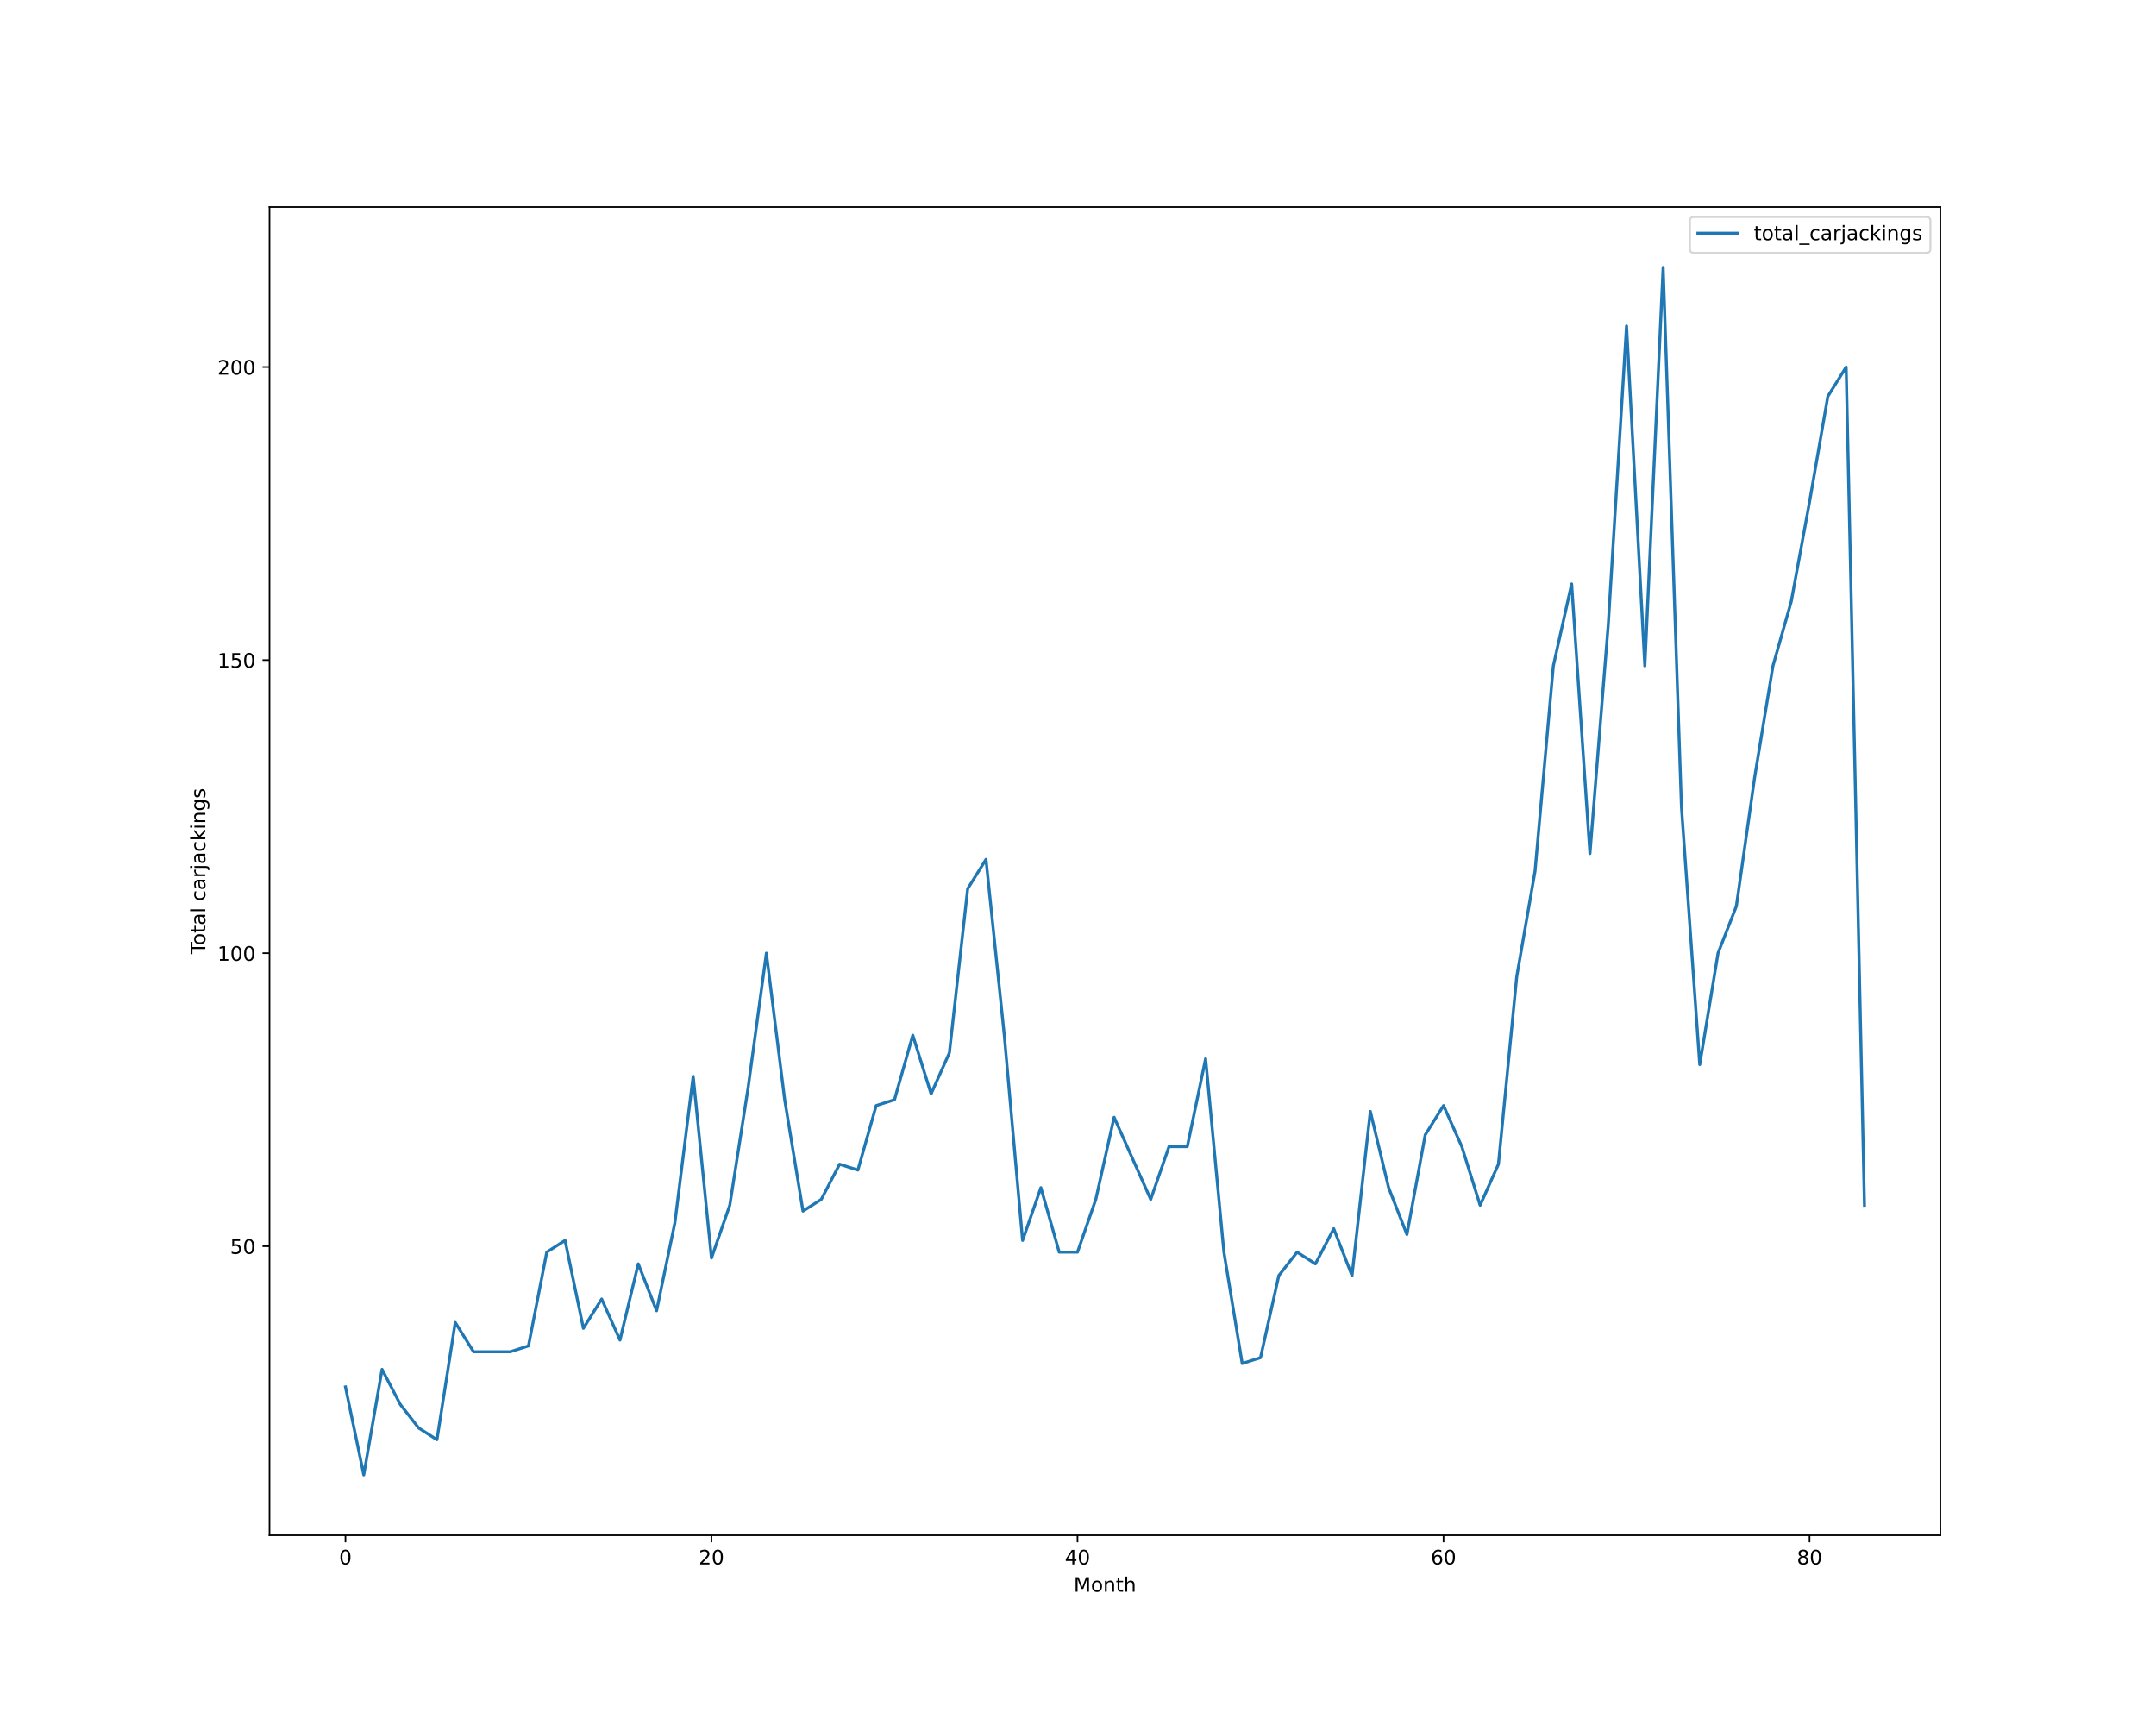
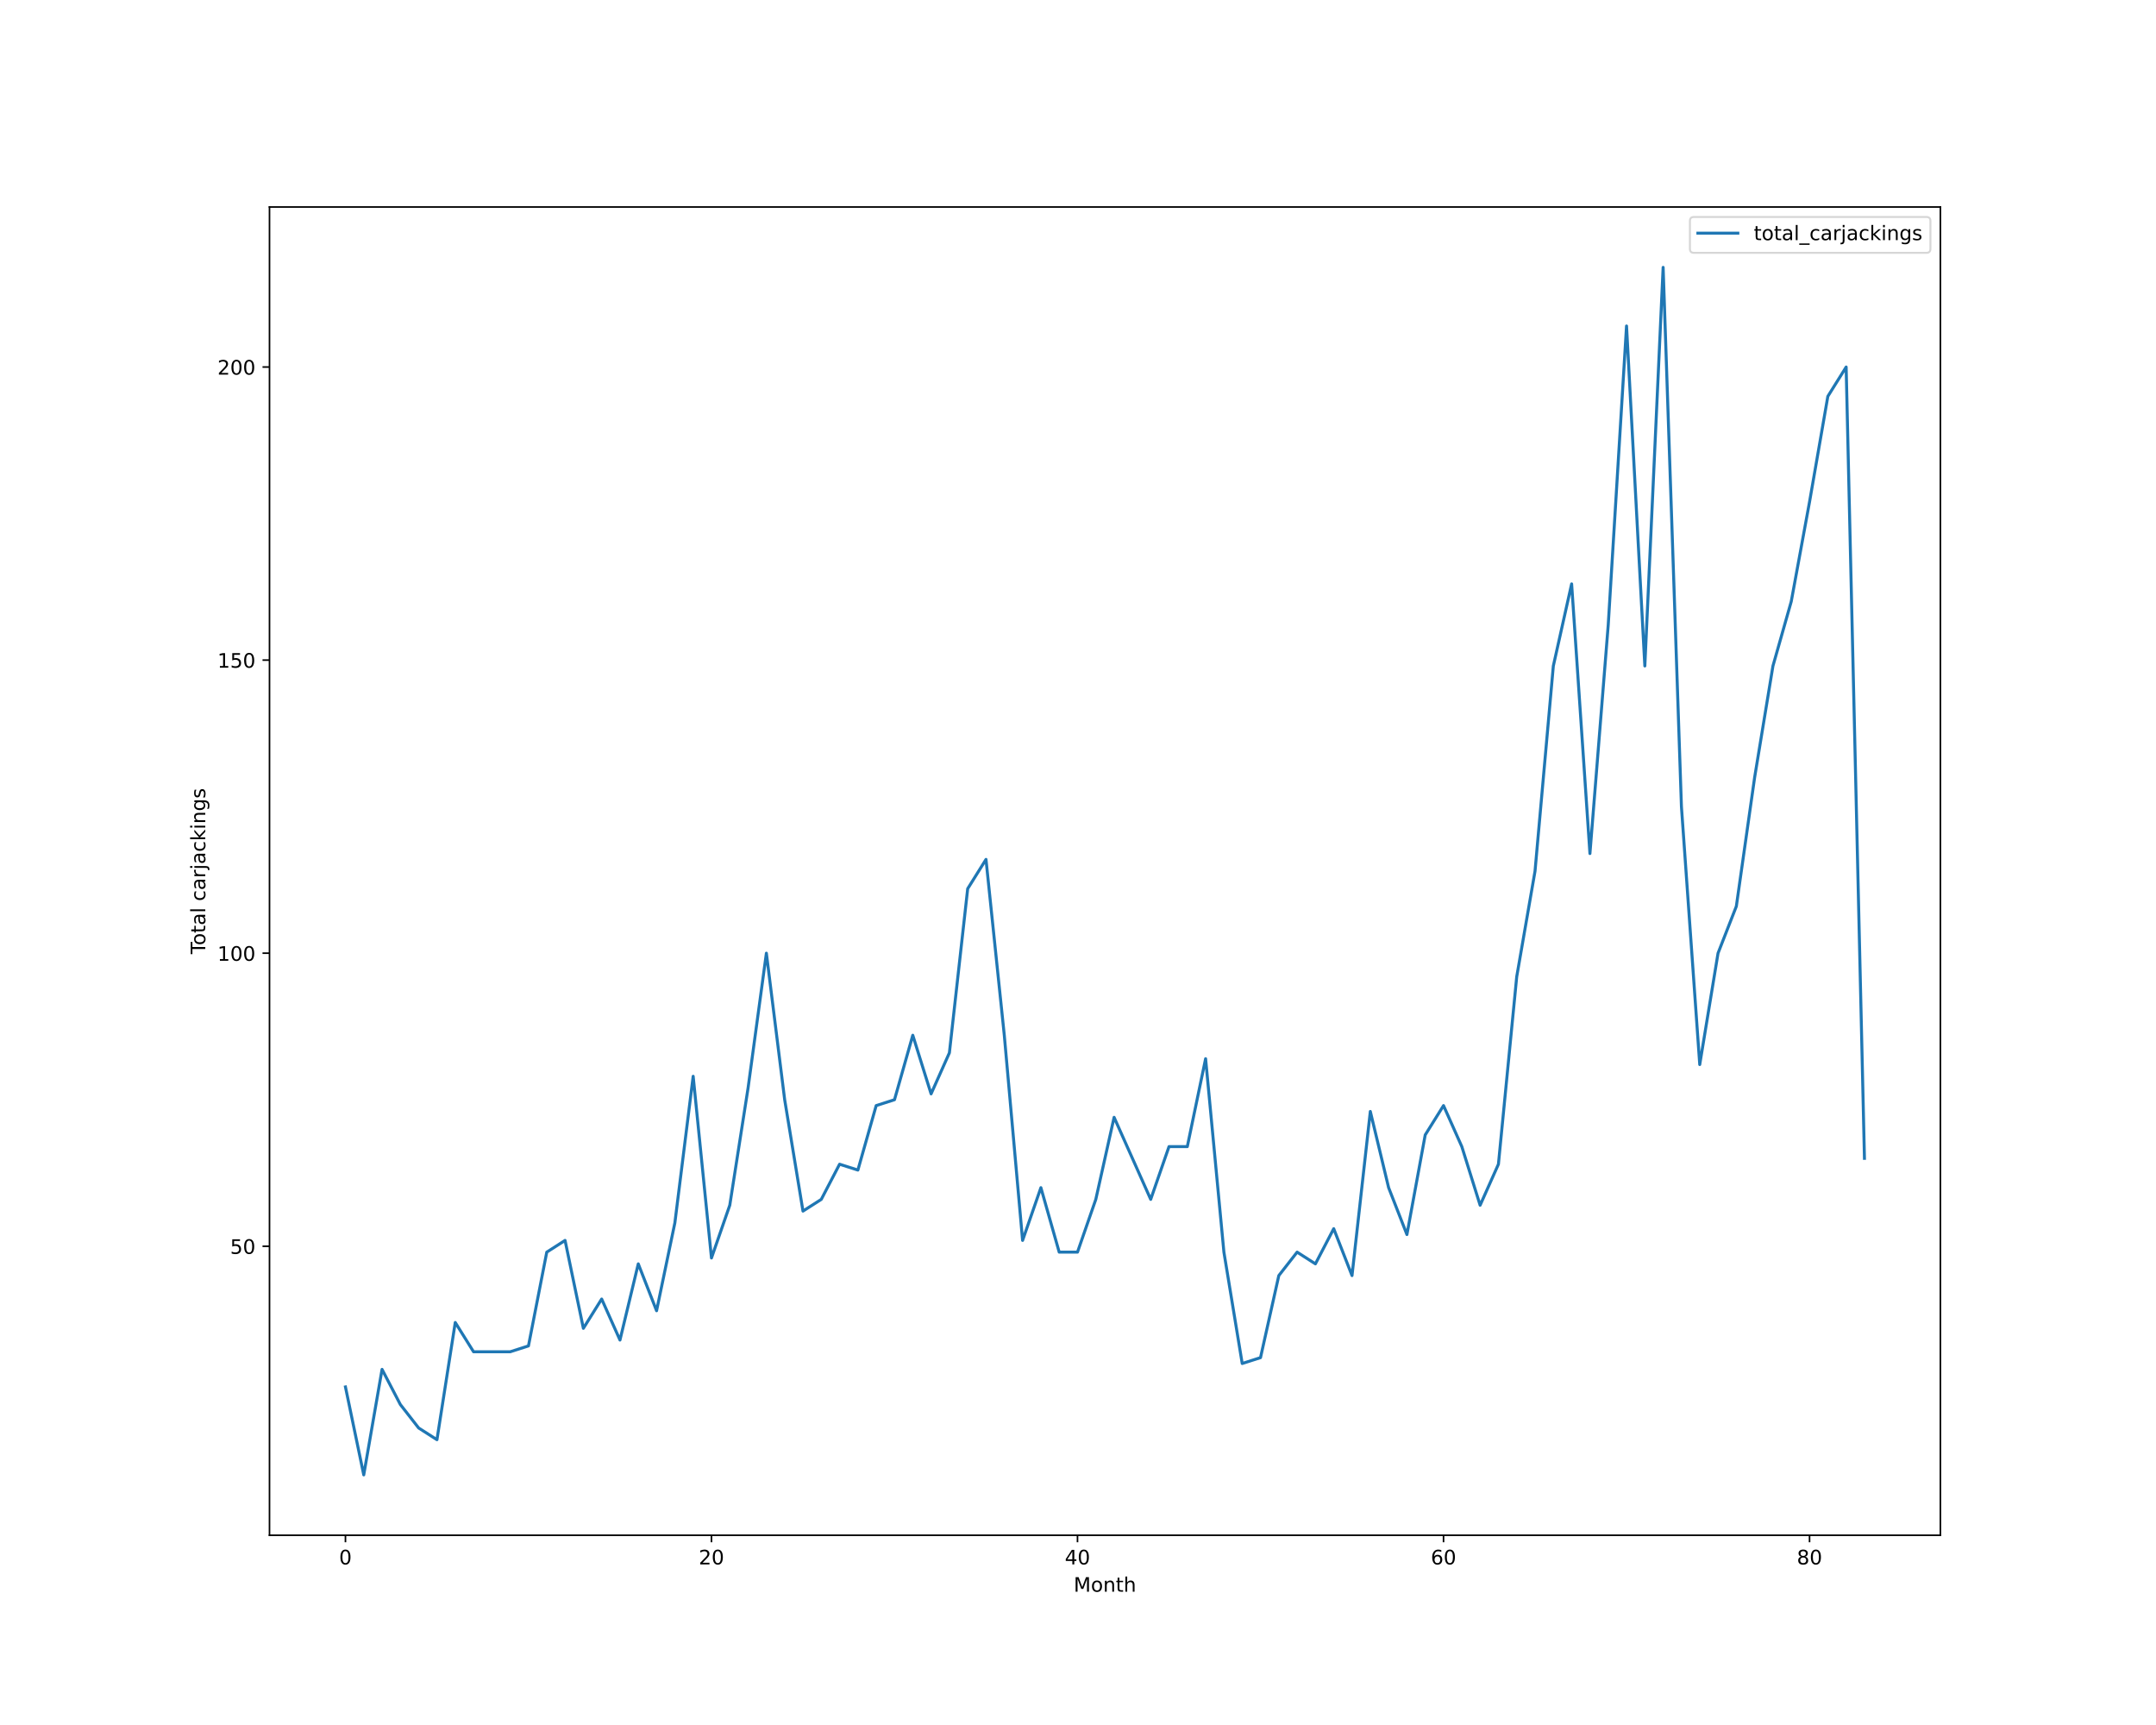
<svg xmlns="http://www.w3.org/2000/svg" xmlns:xlink="http://www.w3.org/1999/xlink" height="864pt" version="1.1" viewBox="0 0 1080 864" width="1080pt">
  <defs>
    <style type="text/css">*{stroke-linecap:butt;stroke-linejoin:round;}</style>
  </defs>
  <g id="figure_1">
    <g id="patch_1">
      <path d="M 0 864  L 1080 864  L 1080 0  L 0 0  z " style="fill:#ffffff;" />
    </g>
    <g id="axes_1">
      <g id="patch_2">
        <path d="M 135 768.96  L 972 768.96  L 972 103.68  L 135 103.68  z " style="fill:#ffffff;" />
      </g>
      <g id="matplotlib.axis_1">
        <g id="xtick_1">
          <g id="line2d_1">
            <defs>
-               <path d="M 0 0  L 0 3.5  " id="mf9a199f970" style="stroke:#000000;stroke-width:0.8;" />
-             </defs>
-             <g>
-               <use style="stroke:#000000;stroke-width:0.8;" x="173.045" xlink:href="#mf9a199f970" y="768.96" />
+               <path d="M 0 0  L 0 3.5  " id="m5104689503" style="stroke:#000000;stroke-width:0.8;" />
+             </defs>
+             <g>
+               <use style="stroke:#000000;stroke-width:0.8;" x="173.045" xlink:href="#m5104689503" y="768.96" />
            </g>
          </g>
          <g id="text_1">
            <g transform="translate(169.8642 783.5584)scale(0.1 -0.1)">
              <defs>
                <path d="M 2034 4250  Q 1547 4250 1301 3770  Q 1056 3291 1056 2328  Q 1056 1369 1301 889  Q 1547 409 2034 409  Q 2525 409 2770 889  Q 3016 1369 3016 2328  Q 3016 3291 2770 3770  Q 2525 4250 2034 4250  z M 2034 4750  Q 2819 4750 3233 4129  Q 3647 3509 3647 2328  Q 3647 1150 3233 529  Q 2819 -91 2034 -91  Q 1250 -91 836 529  Q 422 1150 422 2328  Q 422 3509 836 4129  Q 1250 4750 2034 4750  z " id="DejaVuSans-30" transform="scale(0.015625)" />
              </defs>
              <use xlink:href="#DejaVuSans-30" />
            </g>
          </g>
        </g>
        <g id="xtick_2">
          <g id="line2d_2">
            <g>
-               <use style="stroke:#000000;stroke-width:0.8;" x="356.397" xlink:href="#mf9a199f970" y="768.96" />
+               <use style="stroke:#000000;stroke-width:0.8;" x="356.397" xlink:href="#m5104689503" y="768.96" />
            </g>
          </g>
          <g id="text_2">
            <g transform="translate(350.0345 783.5584)scale(0.1 -0.1)">
              <defs>
                <path d="M 1228 531  L 3431 531  L 3431 0  L 469 0  L 469 531  Q 828 903 1448 1529  Q 2069 2156 2228 2338  Q 2531 2678 2651 2914  Q 2772 3150 2772 3378  Q 2772 3750 2511 3984  Q 2250 4219 1831 4219  Q 1534 4219 1204 4116  Q 875 4013 500 3803  L 500 4441  Q 881 4594 1212 4672  Q 1544 4750 1819 4750  Q 2544 4750 2975 4387  Q 3406 4025 3406 3419  Q 3406 3131 3298 2873  Q 3191 2616 2906 2266  Q 2828 2175 2409 1742  Q 1991 1309 1228 531  z " id="DejaVuSans-32" transform="scale(0.015625)" />
              </defs>
              <use xlink:href="#DejaVuSans-32" />
              <use x="63.623" xlink:href="#DejaVuSans-30" />
            </g>
          </g>
        </g>
        <g id="xtick_3">
          <g id="line2d_3">
            <g>
-               <use style="stroke:#000000;stroke-width:0.8;" x="539.749" xlink:href="#mf9a199f970" y="768.96" />
+               <use style="stroke:#000000;stroke-width:0.8;" x="539.749" xlink:href="#m5104689503" y="768.96" />
            </g>
          </g>
          <g id="text_3">
            <g transform="translate(533.3861 783.5584)scale(0.1 -0.1)">
              <defs>
                <path d="M 2419 4116  L 825 1625  L 2419 1625  L 2419 4116  z M 2253 4666  L 3047 4666  L 3047 1625  L 3713 1625  L 3713 1100  L 3047 1100  L 3047 0  L 2419 0  L 2419 1100  L 313 1100  L 313 1709  L 2253 4666  z " id="DejaVuSans-34" transform="scale(0.015625)" />
              </defs>
              <use xlink:href="#DejaVuSans-34" />
              <use x="63.623" xlink:href="#DejaVuSans-30" />
            </g>
          </g>
        </g>
        <g id="xtick_4">
          <g id="line2d_4">
            <g>
-               <use style="stroke:#000000;stroke-width:0.8;" x="723.1" xlink:href="#mf9a199f970" y="768.96" />
+               <use style="stroke:#000000;stroke-width:0.8;" x="723.1" xlink:href="#m5104689503" y="768.96" />
            </g>
          </g>
          <g id="text_4">
            <g transform="translate(716.7377 783.5584)scale(0.1 -0.1)">
              <defs>
                <path d="M 2113 2584  Q 1688 2584 1439 2293  Q 1191 2003 1191 1497  Q 1191 994 1439 701  Q 1688 409 2113 409  Q 2538 409 2786 701  Q 3034 994 3034 1497  Q 3034 2003 2786 2293  Q 2538 2584 2113 2584  z M 3366 4563  L 3366 3988  Q 3128 4100 2886 4159  Q 2644 4219 2406 4219  Q 1781 4219 1451 3797  Q 1122 3375 1075 2522  Q 1259 2794 1537 2939  Q 1816 3084 2150 3084  Q 2853 3084 3261 2657  Q 3669 2231 3669 1497  Q 3669 778 3244 343  Q 2819 -91 2113 -91  Q 1303 -91 875 529  Q 447 1150 447 2328  Q 447 3434 972 4092  Q 1497 4750 2381 4750  Q 2619 4750 2861 4703  Q 3103 4656 3366 4563  z " id="DejaVuSans-36" transform="scale(0.015625)" />
              </defs>
              <use xlink:href="#DejaVuSans-36" />
              <use x="63.623" xlink:href="#DejaVuSans-30" />
            </g>
          </g>
        </g>
        <g id="xtick_5">
          <g id="line2d_5">
            <g>
-               <use style="stroke:#000000;stroke-width:0.8;" x="906.452" xlink:href="#mf9a199f970" y="768.96" />
+               <use style="stroke:#000000;stroke-width:0.8;" x="906.452" xlink:href="#m5104689503" y="768.96" />
            </g>
          </g>
          <g id="text_5">
            <g transform="translate(900.0893 783.5584)scale(0.1 -0.1)">
              <defs>
                <path d="M 2034 2216  Q 1584 2216 1326 1975  Q 1069 1734 1069 1313  Q 1069 891 1326 650  Q 1584 409 2034 409  Q 2484 409 2743 651  Q 3003 894 3003 1313  Q 3003 1734 2745 1975  Q 2488 2216 2034 2216  z M 1403 2484  Q 997 2584 770 2862  Q 544 3141 544 3541  Q 544 4100 942 4425  Q 1341 4750 2034 4750  Q 2731 4750 3128 4425  Q 3525 4100 3525 3541  Q 3525 3141 3298 2862  Q 3072 2584 2669 2484  Q 3125 2378 3379 2068  Q 3634 1759 3634 1313  Q 3634 634 3220 271  Q 2806 -91 2034 -91  Q 1263 -91 848 271  Q 434 634 434 1313  Q 434 1759 690 2068  Q 947 2378 1403 2484  z M 1172 3481  Q 1172 3119 1398 2916  Q 1625 2713 2034 2713  Q 2441 2713 2670 2916  Q 2900 3119 2900 3481  Q 2900 3844 2670 4047  Q 2441 4250 2034 4250  Q 1625 4250 1398 4047  Q 1172 3844 1172 3481  z " id="DejaVuSans-38" transform="scale(0.015625)" />
              </defs>
              <use xlink:href="#DejaVuSans-38" />
              <use x="63.623" xlink:href="#DejaVuSans-30" />
            </g>
          </g>
        </g>
        <g id="text_6">
          <g transform="translate(537.8289 797.2366)scale(0.1 -0.1)">
            <defs>
              <path d="M 628 4666  L 1569 4666  L 2759 1491  L 3956 4666  L 4897 4666  L 4897 0  L 4281 0  L 4281 4097  L 3078 897  L 2444 897  L 1241 4097  L 1241 0  L 628 0  L 628 4666  z " id="DejaVuSans-4d" transform="scale(0.015625)" />
              <path d="M 1959 3097  Q 1497 3097 1228 2736  Q 959 2375 959 1747  Q 959 1119 1226 758  Q 1494 397 1959 397  Q 2419 397 2687 759  Q 2956 1122 2956 1747  Q 2956 2369 2687 2733  Q 2419 3097 1959 3097  z M 1959 3584  Q 2709 3584 3137 3096  Q 3566 2609 3566 1747  Q 3566 888 3137 398  Q 2709 -91 1959 -91  Q 1206 -91 779 398  Q 353 888 353 1747  Q 353 2609 779 3096  Q 1206 3584 1959 3584  z " id="DejaVuSans-6f" transform="scale(0.015625)" />
              <path d="M 3513 2113  L 3513 0  L 2938 0  L 2938 2094  Q 2938 2591 2744 2837  Q 2550 3084 2163 3084  Q 1697 3084 1428 2787  Q 1159 2491 1159 1978  L 1159 0  L 581 0  L 581 3500  L 1159 3500  L 1159 2956  Q 1366 3272 1645 3428  Q 1925 3584 2291 3584  Q 2894 3584 3203 3211  Q 3513 2838 3513 2113  z " id="DejaVuSans-6e" transform="scale(0.015625)" />
              <path d="M 1172 4494  L 1172 3500  L 2356 3500  L 2356 3053  L 1172 3053  L 1172 1153  Q 1172 725 1289 603  Q 1406 481 1766 481  L 2356 481  L 2356 0  L 1766 0  Q 1100 0 847 248  Q 594 497 594 1153  L 594 3053  L 172 3053  L 172 3500  L 594 3500  L 594 4494  L 1172 4494  z " id="DejaVuSans-74" transform="scale(0.015625)" />
              <path d="M 3513 2113  L 3513 0  L 2938 0  L 2938 2094  Q 2938 2591 2744 2837  Q 2550 3084 2163 3084  Q 1697 3084 1428 2787  Q 1159 2491 1159 1978  L 1159 0  L 581 0  L 581 4863  L 1159 4863  L 1159 2956  Q 1366 3272 1645 3428  Q 1925 3584 2291 3584  Q 2894 3584 3203 3211  Q 3513 2838 3513 2113  z " id="DejaVuSans-68" transform="scale(0.015625)" />
            </defs>
            <use xlink:href="#DejaVuSans-4d" />
            <use x="86.279" xlink:href="#DejaVuSans-6f" />
            <use x="147.461" xlink:href="#DejaVuSans-6e" />
            <use x="210.84" xlink:href="#DejaVuSans-74" />
            <use x="250.049" xlink:href="#DejaVuSans-68" />
          </g>
        </g>
      </g>
      <g id="matplotlib.axis_2">
        <g id="ytick_1">
          <g id="line2d_6">
            <defs>
-               <path d="M 0 0  L -3.5 0  " id="m76e9710971" style="stroke:#000000;stroke-width:0.8;" />
-             </defs>
-             <g>
-               <use style="stroke:#000000;stroke-width:0.8;" x="135" xlink:href="#m76e9710971" y="624.219" />
+               <path d="M 0 0  L -3.5 0  " id="m9a87124c3d" style="stroke:#000000;stroke-width:0.8;" />
+             </defs>
+             <g>
+               <use style="stroke:#000000;stroke-width:0.8;" x="135" xlink:href="#m9a87124c3d" y="624.219" />
            </g>
          </g>
          <g id="text_7">
            <g transform="translate(115.275 628.0182)scale(0.1 -0.1)">
              <defs>
                <path d="M 691 4666  L 3169 4666  L 3169 4134  L 1269 4134  L 1269 2991  Q 1406 3038 1543 3061  Q 1681 3084 1819 3084  Q 2600 3084 3056 2656  Q 3513 2228 3513 1497  Q 3513 744 3044 326  Q 2575 -91 1722 -91  Q 1428 -91 1123 -41  Q 819 9 494 109  L 494 744  Q 775 591 1075 516  Q 1375 441 1709 441  Q 2250 441 2565 725  Q 2881 1009 2881 1497  Q 2881 1984 2565 2268  Q 2250 2553 1709 2553  Q 1456 2553 1204 2497  Q 953 2441 691 2322  L 691 4666  z " id="DejaVuSans-35" transform="scale(0.015625)" />
              </defs>
              <use xlink:href="#DejaVuSans-35" />
              <use x="63.623" xlink:href="#DejaVuSans-30" />
            </g>
          </g>
        </g>
        <g id="ytick_2">
          <g id="line2d_7">
            <g>
-               <use style="stroke:#000000;stroke-width:0.8;" x="135" xlink:href="#m76e9710971" y="477.423" />
+               <use style="stroke:#000000;stroke-width:0.8;" x="135" xlink:href="#m9a87124c3d" y="477.423" />
            </g>
          </g>
          <g id="text_8">
            <g transform="translate(108.9125 481.2221)scale(0.1 -0.1)">
              <defs>
                <path d="M 794 531  L 1825 531  L 1825 4091  L 703 3866  L 703 4441  L 1819 4666  L 2450 4666  L 2450 531  L 3481 531  L 3481 0  L 794 0  L 794 531  z " id="DejaVuSans-31" transform="scale(0.015625)" />
              </defs>
              <use xlink:href="#DejaVuSans-31" />
              <use x="63.623" xlink:href="#DejaVuSans-30" />
              <use x="127.246" xlink:href="#DejaVuSans-30" />
            </g>
          </g>
        </g>
        <g id="ytick_3">
          <g id="line2d_8">
            <g>
-               <use style="stroke:#000000;stroke-width:0.8;" x="135" xlink:href="#m76e9710971" y="330.627" />
+               <use style="stroke:#000000;stroke-width:0.8;" x="135" xlink:href="#m9a87124c3d" y="330.627" />
            </g>
          </g>
          <g id="text_9">
            <g transform="translate(108.9125 334.426)scale(0.1 -0.1)">
              <use xlink:href="#DejaVuSans-31" />
              <use x="63.623" xlink:href="#DejaVuSans-35" />
              <use x="127.246" xlink:href="#DejaVuSans-30" />
            </g>
          </g>
        </g>
        <g id="ytick_4">
          <g id="line2d_9">
            <g>
-               <use style="stroke:#000000;stroke-width:0.8;" x="135" xlink:href="#m76e9710971" y="183.831" />
+               <use style="stroke:#000000;stroke-width:0.8;" x="135" xlink:href="#m9a87124c3d" y="183.831" />
            </g>
          </g>
          <g id="text_10">
            <g transform="translate(108.9125 187.6299)scale(0.1 -0.1)">
              <use xlink:href="#DejaVuSans-32" />
              <use x="63.623" xlink:href="#DejaVuSans-30" />
              <use x="127.246" xlink:href="#DejaVuSans-30" />
            </g>
          </g>
        </g>
        <g id="text_11">
          <g transform="translate(102.8328 477.8888)rotate(-90)scale(0.1 -0.1)">
            <defs>
              <path d="M -19 4666  L 3928 4666  L 3928 4134  L 2272 4134  L 2272 0  L 1638 0  L 1638 4134  L -19 4134  L -19 4666  z " id="DejaVuSans-54" transform="scale(0.015625)" />
              <path d="M 2194 1759  Q 1497 1759 1228 1600  Q 959 1441 959 1056  Q 959 750 1161 570  Q 1363 391 1709 391  Q 2188 391 2477 730  Q 2766 1069 2766 1631  L 2766 1759  L 2194 1759  z M 3341 1997  L 3341 0  L 2766 0  L 2766 531  Q 2569 213 2275 61  Q 1981 -91 1556 -91  Q 1019 -91 701 211  Q 384 513 384 1019  Q 384 1609 779 1909  Q 1175 2209 1959 2209  L 2766 2209  L 2766 2266  Q 2766 2663 2505 2880  Q 2244 3097 1772 3097  Q 1472 3097 1187 3025  Q 903 2953 641 2809  L 641 3341  Q 956 3463 1253 3523  Q 1550 3584 1831 3584  Q 2591 3584 2966 3190  Q 3341 2797 3341 1997  z " id="DejaVuSans-61" transform="scale(0.015625)" />
              <path d="M 603 4863  L 1178 4863  L 1178 0  L 603 0  L 603 4863  z " id="DejaVuSans-6c" transform="scale(0.015625)" />
              <path id="DejaVuSans-20" transform="scale(0.015625)" />
              <path d="M 3122 3366  L 3122 2828  Q 2878 2963 2633 3030  Q 2388 3097 2138 3097  Q 1578 3097 1268 2742  Q 959 2388 959 1747  Q 959 1106 1268 751  Q 1578 397 2138 397  Q 2388 397 2633 464  Q 2878 531 3122 666  L 3122 134  Q 2881 22 2623 -34  Q 2366 -91 2075 -91  Q 1284 -91 818 406  Q 353 903 353 1747  Q 353 2603 823 3093  Q 1294 3584 2113 3584  Q 2378 3584 2631 3529  Q 2884 3475 3122 3366  z " id="DejaVuSans-63" transform="scale(0.015625)" />
              <path d="M 2631 2963  Q 2534 3019 2420 3045  Q 2306 3072 2169 3072  Q 1681 3072 1420 2755  Q 1159 2438 1159 1844  L 1159 0  L 581 0  L 581 3500  L 1159 3500  L 1159 2956  Q 1341 3275 1631 3429  Q 1922 3584 2338 3584  Q 2397 3584 2469 3576  Q 2541 3569 2628 3553  L 2631 2963  z " id="DejaVuSans-72" transform="scale(0.015625)" />
              <path d="M 603 3500  L 1178 3500  L 1178 -63  Q 1178 -731 923 -1031  Q 669 -1331 103 -1331  L -116 -1331  L -116 -844  L 38 -844  Q 366 -844 484 -692  Q 603 -541 603 -63  L 603 3500  z M 603 4863  L 1178 4863  L 1178 4134  L 603 4134  L 603 4863  z " id="DejaVuSans-6a" transform="scale(0.015625)" />
              <path d="M 581 4863  L 1159 4863  L 1159 1991  L 2875 3500  L 3609 3500  L 1753 1863  L 3688 0  L 2938 0  L 1159 1709  L 1159 0  L 581 0  L 581 4863  z " id="DejaVuSans-6b" transform="scale(0.015625)" />
              <path d="M 603 3500  L 1178 3500  L 1178 0  L 603 0  L 603 3500  z M 603 4863  L 1178 4863  L 1178 4134  L 603 4134  L 603 4863  z " id="DejaVuSans-69" transform="scale(0.015625)" />
              <path d="M 2906 1791  Q 2906 2416 2648 2759  Q 2391 3103 1925 3103  Q 1463 3103 1205 2759  Q 947 2416 947 1791  Q 947 1169 1205 825  Q 1463 481 1925 481  Q 2391 481 2648 825  Q 2906 1169 2906 1791  z M 3481 434  Q 3481 -459 3084 -895  Q 2688 -1331 1869 -1331  Q 1566 -1331 1297 -1286  Q 1028 -1241 775 -1147  L 775 -588  Q 1028 -725 1275 -790  Q 1522 -856 1778 -856  Q 2344 -856 2625 -561  Q 2906 -266 2906 331  L 2906 616  Q 2728 306 2450 153  Q 2172 0 1784 0  Q 1141 0 747 490  Q 353 981 353 1791  Q 353 2603 747 3093  Q 1141 3584 1784 3584  Q 2172 3584 2450 3431  Q 2728 3278 2906 2969  L 2906 3500  L 3481 3500  L 3481 434  z " id="DejaVuSans-67" transform="scale(0.015625)" />
              <path d="M 2834 3397  L 2834 2853  Q 2591 2978 2328 3040  Q 2066 3103 1784 3103  Q 1356 3103 1142 2972  Q 928 2841 928 2578  Q 928 2378 1081 2264  Q 1234 2150 1697 2047  L 1894 2003  Q 2506 1872 2764 1633  Q 3022 1394 3022 966  Q 3022 478 2636 193  Q 2250 -91 1575 -91  Q 1294 -91 989 -36  Q 684 19 347 128  L 347 722  Q 666 556 975 473  Q 1284 391 1588 391  Q 1994 391 2212 530  Q 2431 669 2431 922  Q 2431 1156 2273 1281  Q 2116 1406 1581 1522  L 1381 1569  Q 847 1681 609 1914  Q 372 2147 372 2553  Q 372 3047 722 3315  Q 1072 3584 1716 3584  Q 2034 3584 2315 3537  Q 2597 3491 2834 3397  z " id="DejaVuSans-73" transform="scale(0.015625)" />
            </defs>
            <use xlink:href="#DejaVuSans-54" />
            <use x="44.084" xlink:href="#DejaVuSans-6f" />
            <use x="105.266" xlink:href="#DejaVuSans-74" />
            <use x="144.475" xlink:href="#DejaVuSans-61" />
            <use x="205.754" xlink:href="#DejaVuSans-6c" />
            <use x="233.537" xlink:href="#DejaVuSans-20" />
            <use x="265.324" xlink:href="#DejaVuSans-63" />
            <use x="320.305" xlink:href="#DejaVuSans-61" />
            <use x="381.584" xlink:href="#DejaVuSans-72" />
            <use x="422.697" xlink:href="#DejaVuSans-6a" />
            <use x="450.48" xlink:href="#DejaVuSans-61" />
            <use x="511.76" xlink:href="#DejaVuSans-63" />
            <use x="566.74" xlink:href="#DejaVuSans-6b" />
            <use x="624.65" xlink:href="#DejaVuSans-69" />
            <use x="652.434" xlink:href="#DejaVuSans-6e" />
            <use x="715.812" xlink:href="#DejaVuSans-67" />
            <use x="779.289" xlink:href="#DejaVuSans-73" />
          </g>
        </g>
      </g>
      <g id="line2d_10">
-         <path clip-path="url(#p1444939957)" d="M 173.045 694.681  L 182.213 738.72  L 191.381 685.873  L 200.548 703.489  L 209.716 715.233  L 218.883 721.104  L 228.051 662.386  L 237.219 677.066  L 246.386 677.066  L 255.554 677.066  L 264.721 674.13  L 273.889 627.155  L 283.056 621.283  L 292.224 665.322  L 301.392 650.642  L 310.559 671.194  L 319.727 633.027  L 328.894 656.514  L 338.062 612.475  L 347.229 539.077  L 356.397 630.091  L 365.565 603.668  L 374.732 544.949  L 383.9 477.423  L 393.067 550.821  L 402.235 606.603  L 411.403 600.732  L 420.57 583.116  L 429.738 586.052  L 438.905 553.757  L 448.073 550.821  L 457.24 518.526  L 466.408 547.885  L 475.576 527.334  L 484.743 445.128  L 493.911 430.448  L 503.078 518.526  L 512.246 621.283  L 521.413 594.86  L 530.581 627.155  L 539.749 627.155  L 548.916 600.732  L 558.084 559.629  L 567.251 580.18  L 576.419 600.732  L 585.587 574.308  L 594.754 574.308  L 603.922 530.27  L 613.089 627.155  L 622.257 682.937  L 631.424 680.002  L 640.592 638.899  L 649.76 627.155  L 658.927 633.027  L 668.095 615.411  L 677.262 638.899  L 686.43 556.693  L 695.597 594.86  L 704.765 618.347  L 713.933 568.437  L 723.1 553.757  L 732.268 574.308  L 741.435 603.668  L 750.603 583.116  L 759.771 489.167  L 768.938 436.32  L 778.106 333.563  L 787.273 292.46  L 796.441 427.512  L 805.608 313.011  L 814.776 163.279  L 823.944 333.563  L 833.111 133.92  L 842.279 404.025  L 851.446 533.205  L 860.614 477.423  L 869.781 453.936  L 878.949 389.345  L 888.117 333.563  L 897.284 301.268  L 906.452 251.357  L 915.619 198.51  L 924.787 183.831  L 933.955 603.668  " style="fill:none;stroke:#1f77b4;stroke-linecap:square;stroke-width:1.5;" />
+         <path clip-path="url(#p2d8fc6860e)" d="M 173.045 694.681  L 182.213 738.72  L 191.381 685.873  L 200.548 703.489  L 209.716 715.233  L 218.883 721.104  L 228.051 662.386  L 237.219 677.066  L 246.386 677.066  L 255.554 677.066  L 264.721 674.13  L 273.889 627.155  L 283.056 621.283  L 292.224 665.322  L 301.392 650.642  L 310.559 671.194  L 319.727 633.027  L 328.894 656.514  L 338.062 612.475  L 347.229 539.077  L 356.397 630.091  L 365.565 603.668  L 374.732 544.949  L 383.9 477.423  L 393.067 550.821  L 402.235 606.603  L 411.403 600.732  L 420.57 583.116  L 429.738 586.052  L 438.905 553.757  L 448.073 550.821  L 457.24 518.526  L 466.408 547.885  L 475.576 527.334  L 484.743 445.128  L 493.911 430.448  L 503.078 518.526  L 512.246 621.283  L 521.413 594.86  L 530.581 627.155  L 539.749 627.155  L 548.916 600.732  L 558.084 559.629  L 567.251 580.18  L 576.419 600.732  L 585.587 574.308  L 594.754 574.308  L 603.922 530.27  L 613.089 627.155  L 622.257 682.937  L 631.424 680.002  L 640.592 638.899  L 649.76 627.155  L 658.927 633.027  L 668.095 615.411  L 677.262 638.899  L 686.43 556.693  L 695.597 594.86  L 704.765 618.347  L 713.933 568.437  L 723.1 553.757  L 732.268 574.308  L 741.435 603.668  L 750.603 583.116  L 759.771 489.167  L 768.938 436.32  L 778.106 333.563  L 787.273 292.46  L 796.441 427.512  L 805.608 313.011  L 814.776 163.279  L 823.944 333.563  L 833.111 133.92  L 842.279 404.025  L 851.446 533.205  L 860.614 477.423  L 869.781 453.936  L 878.949 389.345  L 888.117 333.563  L 897.284 301.268  L 906.452 251.357  L 915.619 198.51  L 924.787 183.831  L 933.955 580.18  " style="fill:none;stroke:#1f77b4;stroke-linecap:square;stroke-width:1.5;" />
      </g>
      <g id="patch_3">
        <path d="M 135 768.96  L 135 103.68  " style="fill:none;stroke:#000000;stroke-linecap:square;stroke-linejoin:miter;stroke-width:0.8;" />
      </g>
      <g id="patch_4">
        <path d="M 972 768.96  L 972 103.68  " style="fill:none;stroke:#000000;stroke-linecap:square;stroke-linejoin:miter;stroke-width:0.8;" />
      </g>
      <g id="patch_5">
        <path d="M 135 768.96  L 972 768.96  " style="fill:none;stroke:#000000;stroke-linecap:square;stroke-linejoin:miter;stroke-width:0.8;" />
      </g>
      <g id="patch_6">
        <path d="M 135 103.68  L 972 103.68  " style="fill:none;stroke:#000000;stroke-linecap:square;stroke-linejoin:miter;stroke-width:0.8;" />
      </g>
      <g id="legend_1">
        <g id="patch_7">
          <path d="M 848.528 126.636  L 965 126.636  Q 967 126.636 967 124.636  L 967 110.68  Q 967 108.68 965 108.68  L 848.528 108.68  Q 846.528 108.68 846.528 110.68  L 846.528 124.636  Q 846.528 126.636 848.528 126.636  z " style="fill:#ffffff;opacity:0.8;stroke:#cccccc;stroke-linejoin:miter;" />
        </g>
        <g id="line2d_11">
          <path d="M 850.528 116.778  L 870.528 116.778  " style="fill:none;stroke:#1f77b4;stroke-linecap:square;stroke-width:1.5;" />
        </g>
        <g id="line2d_12" />
        <g id="text_12">
          <g transform="translate(878.5281 120.2784)scale(0.1 -0.1)">
            <defs>
              <path d="M 3263 -1063  L 3263 -1509  L -63 -1509  L -63 -1063  L 3263 -1063  z " id="DejaVuSans-5f" transform="scale(0.015625)" />
            </defs>
            <use xlink:href="#DejaVuSans-74" />
            <use x="39.209" xlink:href="#DejaVuSans-6f" />
            <use x="100.391" xlink:href="#DejaVuSans-74" />
            <use x="139.6" xlink:href="#DejaVuSans-61" />
            <use x="200.879" xlink:href="#DejaVuSans-6c" />
            <use x="228.662" xlink:href="#DejaVuSans-5f" />
            <use x="278.662" xlink:href="#DejaVuSans-63" />
            <use x="333.643" xlink:href="#DejaVuSans-61" />
            <use x="394.922" xlink:href="#DejaVuSans-72" />
            <use x="436.035" xlink:href="#DejaVuSans-6a" />
            <use x="463.818" xlink:href="#DejaVuSans-61" />
            <use x="525.098" xlink:href="#DejaVuSans-63" />
            <use x="580.078" xlink:href="#DejaVuSans-6b" />
            <use x="637.988" xlink:href="#DejaVuSans-69" />
            <use x="665.771" xlink:href="#DejaVuSans-6e" />
            <use x="729.15" xlink:href="#DejaVuSans-67" />
            <use x="792.627" xlink:href="#DejaVuSans-73" />
          </g>
        </g>
      </g>
    </g>
  </g>
  <defs>
-     <clipPath id="p1444939957">
+     <clipPath id="p2d8fc6860e">
      <rect height="665.28" width="837" x="135" y="103.68" />
    </clipPath>
  </defs>
</svg>
